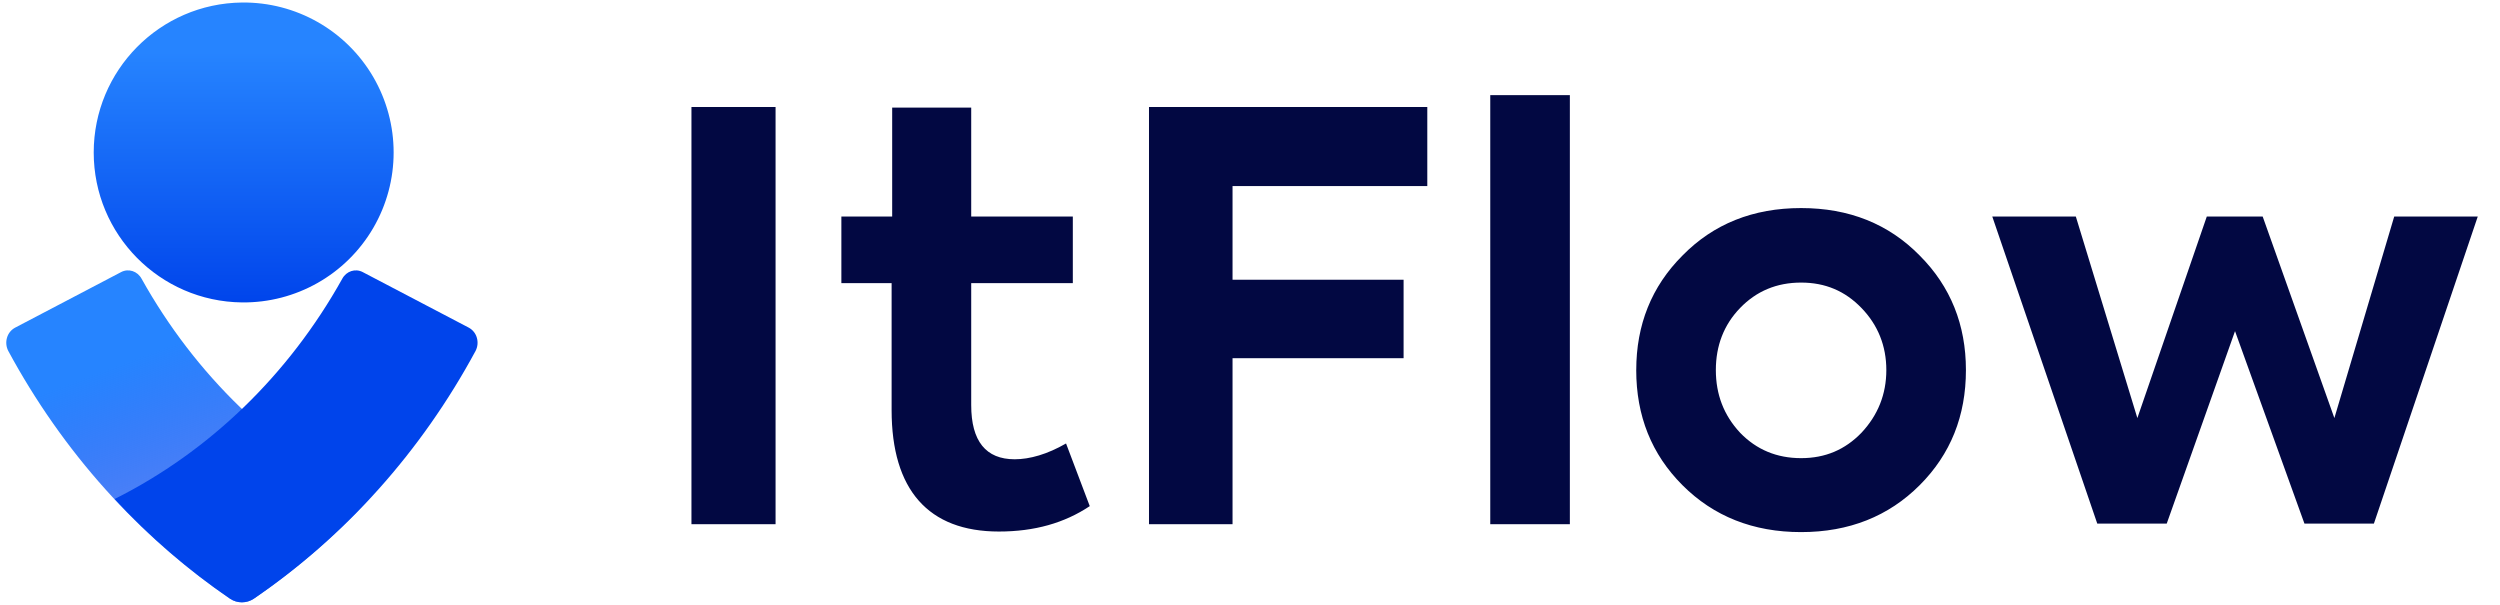
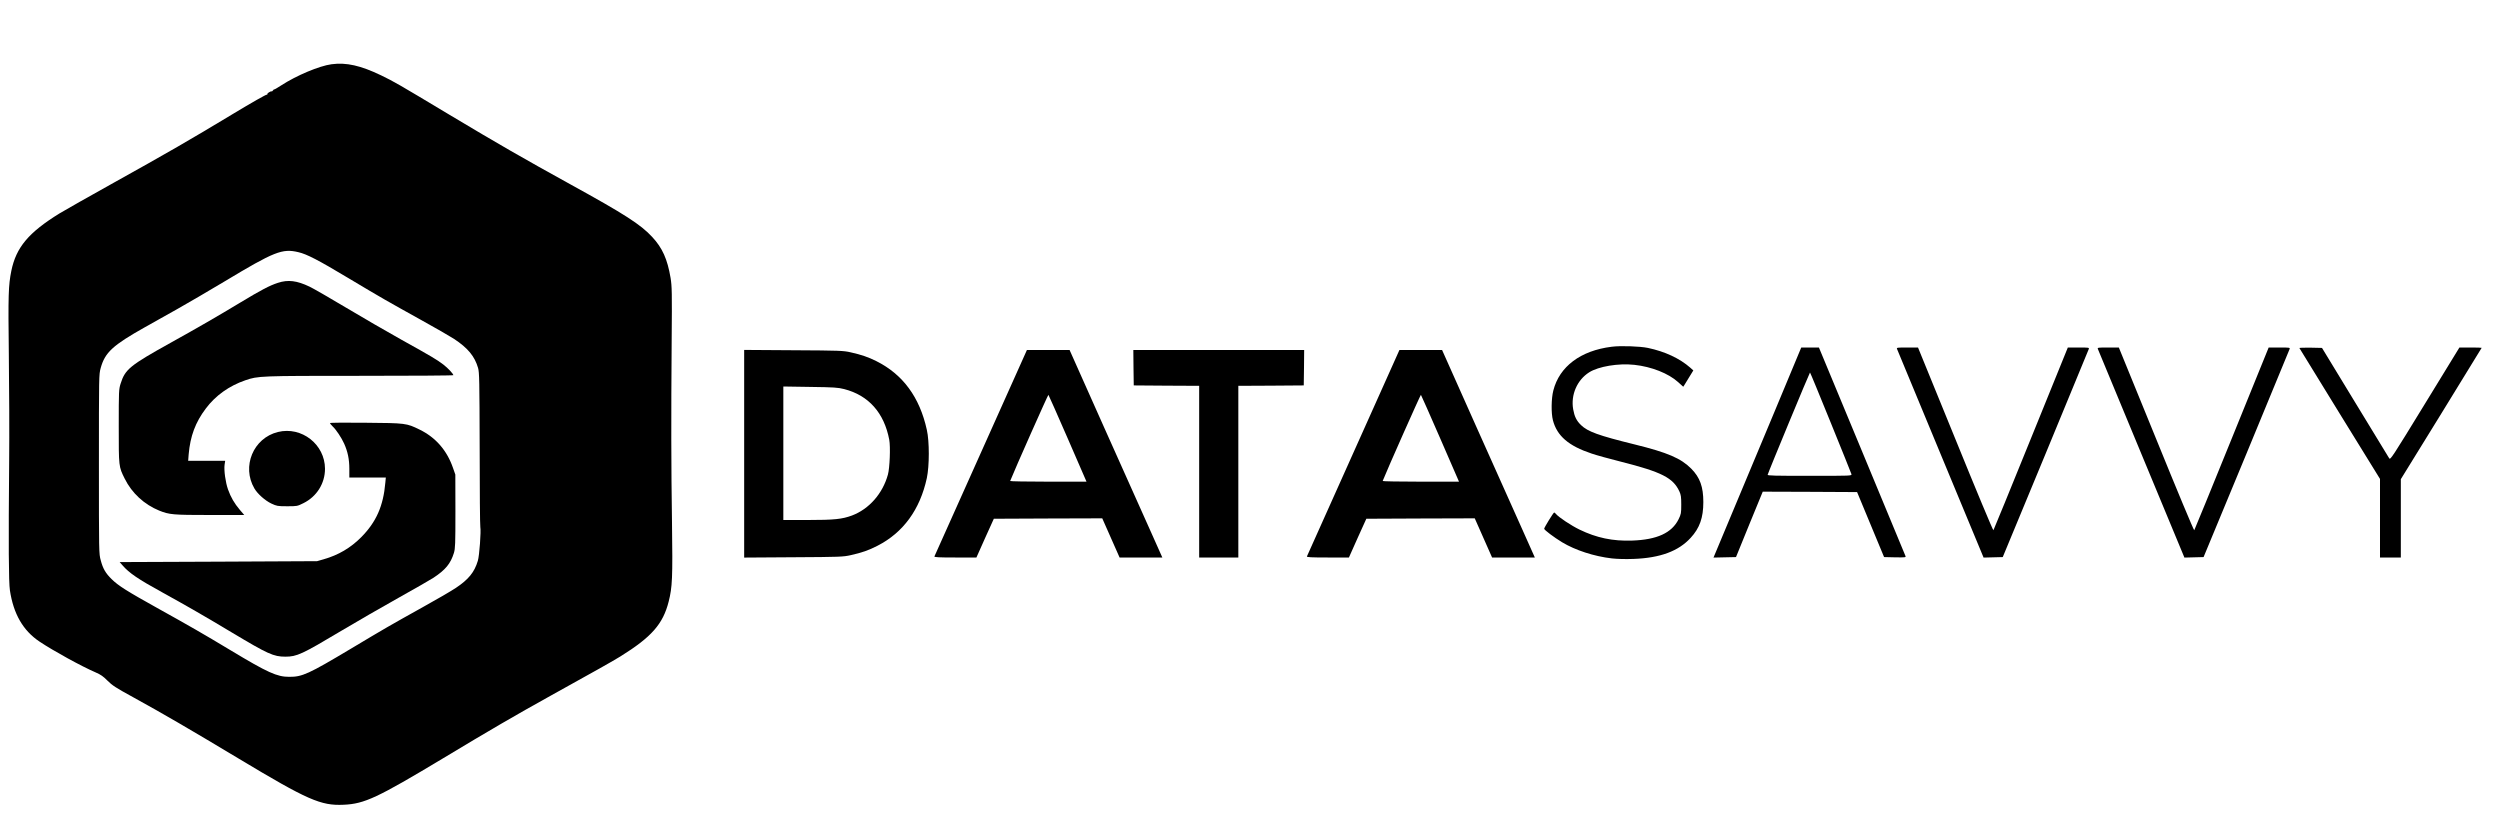
- <svg xmlns="http://www.w3.org/2000/svg" width="124" height="30" fill="none">
-   <path d="M34.296 26V5.308h4.172V26h-4.172zm18.58-4.004 1.176 3.108c-1.26.84-2.744 1.26-4.508 1.26-3.5 0-5.32-2.072-5.32-6.02v-6.3h-2.492V10.74h2.52V5.336h3.92v5.404h5.04v3.304h-5.04v6.048c0 1.792.728 2.688 2.156 2.688.756 0 1.624-.252 2.548-.784zM61.134 26H56.99V5.308h13.804v3.92h-9.66v4.648h8.484v3.892h-8.484V26zM77.865 4.72V26h-3.948V4.72h3.948zm3.293 13.636c0-2.24.755-4.144 2.296-5.684 1.54-1.568 3.5-2.352 5.88-2.352s4.34.784 5.88 2.352c1.54 1.54 2.296 3.444 2.296 5.684 0 2.268-.757 4.172-2.297 5.712s-3.5 2.324-5.88 2.324-4.34-.784-5.88-2.324c-1.54-1.54-2.296-3.444-2.296-5.712zm5.151 3.108c.813.84 1.82 1.26 3.025 1.26 1.203 0 2.183-.42 2.995-1.26.813-.868 1.233-1.904 1.233-3.108 0-1.204-.42-2.24-1.233-3.08-.811-.84-1.791-1.26-2.995-1.26-1.205 0-2.213.42-3.025 1.26-.811.84-1.203 1.876-1.203 3.08 0 1.204.392 2.24 1.204 3.108zm21.16 4.508h-3.444L98.817 10.74h4.144l3.052 9.996 3.444-9.996h2.772l3.556 9.996 2.968-9.996h4.144l-5.152 15.232h-3.444l-3.444-9.548-3.388 9.548z" fill="#020842" />
-   <path d="M12 15A7.438 7.438 0 1 0 12 .125 7.438 7.438 0 0 0 12 15z" fill="url(#site_logo_a)" />
-   <path fill-rule="evenodd" clip-rule="evenodd" d="M11.408 29.694C6.872 26.6 3.1 22.386.41 17.406a.883.883 0 0 1-.063-.654.819.819 0 0 1 .401-.499l5.26-2.758c.367-.192.811-.047 1.016.333 2.659 4.763 6.59 8.567 11.289 10.922a34.21 34.21 0 0 1-5.723 4.944 1.057 1.057 0 0 1-1.183 0z" fill="url(#site_logo_b)" />
-   <path fill-rule="evenodd" clip-rule="evenodd" d="M12.591 29.694c4.536-3.092 8.309-7.307 10.997-12.288a.883.883 0 0 0 .064-.653.82.82 0 0 0-.398-.5l-5.264-2.758c-.367-.192-.811-.047-1.015.333-2.659 4.764-6.59 8.568-11.29 10.922a34.006 34.006 0 0 0 5.723 4.944c.362.241.821.241 1.183 0z" fill="#0044EB" />
-   <defs>
-     <linearGradient id="site_logo_a" x1="12" y1="2.597" x2="12" y2="17.868" gradientUnits="userSpaceOnUse">
-       <stop stop-color="#2684FF" />
-       <stop offset=".82" stop-color="#0044EB" />
-     </linearGradient>
-     <linearGradient id="site_logo_b" x1="7.725" y1="17.406" x2="11.817" y2="28.348" gradientUnits="userSpaceOnUse">
-       <stop stop-color="#2684FF" />
-       <stop offset=".62" stop-color="#0248F3" stop-opacity=".69" />
-     </linearGradient>
-   </defs>
+ <svg xmlns="http://www.w3.org/2000/svg" version="1.0" width="3000pt" height="1000pt" viewBox="0 0 3000 1000" preserveAspectRatio="xMidYMid meet">
+   <g transform="translate(0,1000) scale(0.1,-0.1)" fill="#000000" stroke="none">
+     <path d="M3978 9229 c-148 -20 -421 -135 -604 -254 -46 -30 -84 -52 -84 -48 0 4 -7 -2 -15 -13 -8 -10 -15 -15 -15 -11 0 5 -13 0 -29 -9 -17 -10 -27 -22 -24 -27 3 -6 1 -7 -5 -3 -7 4 -183 -96 -400 -227 -523 -316 -801 -476 -1434 -828 -295 -164 -589 -331 -654 -370 -370 -229 -520 -406 -578 -689 -35 -175 -39 -283 -30 -1010 5 -388 7 -959 4 -1270 -9 -1008 -6 -1456 9 -1555 43 -283 158 -482 355 -614 164 -110 506 -298 676 -371 58 -25 90 -47 140 -98 57 -57 96 -83 310 -200 339 -186 680 -384 1264 -735 829 -498 986 -567 1260 -554 251 11 403 83 1194 558 568 342 855 509 1287 749 533 295 755 420 840 473 373 232 511 388 579 658 44 174 49 282 40 944 -10 690 -11 1251 -4 2185 5 591 3 654 -13 755 -38 225 -98 360 -221 492 -139 150 -328 271 -976 628 -557 307 -881 493 -1460 840 -627 376 -655 392 -815 470 -247 119 -420 158 -597 134z m-398 -2255 c101 -23 238 -94 600 -311 408 -244 462 -274 865 -498 176 -97 358 -202 404 -232 166 -110 247 -208 288 -349 15 -54 17 -140 19 -969 0 -500 4 -923 8 -940 10 -47 -11 -344 -30 -405 -41 -137 -112 -224 -264 -325 -52 -35 -230 -139 -395 -230 -402 -224 -454 -254 -865 -500 -509 -304 -583 -338 -740 -337 -146 0 -256 50 -700 317 -332 200 -509 301 -885 510 -361 201 -465 266 -545 345 -72 70 -105 126 -131 226 -22 78 -22 88 -22 1154 0 1065 0 1076 21 1153 52 188 144 273 532 491 91 51 264 149 385 216 121 68 378 218 570 333 597 359 692 397 885 351z" />
+     <path d="M3335 6606 c-99 -32 -202 -86 -452 -237 -294 -177 -483 -286 -833 -481 -493 -274 -549 -320 -603 -493 -21 -68 -22 -84 -22 -510 0 -490 -1 -483 72 -630 86 -173 234 -309 413 -382 122 -49 165 -53 608 -53 l413 0 -54 63 c-65 77 -107 149 -141 244 -30 85 -50 229 -41 296 l7 47 -222 0 -222 0 6 78 c19 218 81 385 206 550 117 156 280 272 475 339 152 52 172 53 1378 53 614 0 1117 3 1117 8 0 16 -64 84 -118 126 -79 60 -142 98 -504 299 -174 97 -476 272 -670 388 -194 116 -389 228 -433 249 -153 73 -258 86 -380 46z" />
+     <path d="M3960 4923 c0 -5 14 -22 31 -39 43 -40 106 -135 139 -208 43 -96 62 -187 62 -302 l0 -104 219 0 219 0 -6 -62 c-24 -280 -109 -472 -289 -654 -127 -128 -274 -215 -450 -265 l-80 -23 -1184 -6 -1185 -5 35 -40 c79 -91 185 -164 479 -325 295 -163 516 -290 824 -475 443 -265 508 -295 651 -295 137 0 198 28 672 311 184 110 492 287 685 395 193 108 382 216 420 241 144 95 205 169 245 298 16 54 18 101 18 500 l-1 440 -28 80 c-73 211 -208 366 -401 460 -157 77 -165 78 -647 82 -243 3 -428 1 -428 -4z" />
+     <path d="M3335 4816 c-296 -73 -437 -414 -282 -678 38 -65 128 -145 204 -181 65 -30 74 -32 189 -32 118 0 121 0 195 37 160 79 259 237 259 413 -1 293 -281 511 -565 441z" />
+     <path d="M19340 5839 c-372 -46 -627 -237 -700 -525 -25 -96 -27 -273 -5 -357 49 -188 188 -308 465 -400 58 -20 215 -63 350 -97 490 -124 628 -194 703 -358 18 -39 22 -65 22 -157 0 -104 -2 -114 -32 -176 -81 -164 -259 -246 -558 -256 -233 -8 -427 33 -631 132 -101 49 -250 148 -283 188 -7 9 -17 17 -21 17 -9 0 -120 -181 -120 -195 1 -15 118 -103 215 -162 160 -96 383 -169 598 -194 63 -7 163 -10 262 -6 318 12 537 93 683 253 108 117 152 241 152 429 0 183 -40 294 -144 400 -124 125 -283 194 -681 292 -434 107 -561 153 -643 232 -54 52 -79 104 -94 190 -30 173 47 351 192 443 112 71 351 111 542 90 206 -22 410 -103 525 -207 l62 -56 15 23 c8 13 35 57 60 98 l46 75 -37 33 c-126 111 -304 194 -508 237 -96 20 -331 28 -435 14z" />
+     <path d="M21293 5057 c-178 -424 -415 -991 -527 -1260 l-204 -488 135 3 135 3 160 393 161 392 566 -2 566 -3 162 -390 162 -390 131 -3 c123 -2 132 -1 126 15 -4 10 -239 577 -523 1261 l-516 1242 -106 0 -106 0 -322 -773z m675 -127 c134 -329 246 -608 249 -619 5 -21 5 -21 -502 -21 -420 0 -506 2 -503 13 6 28 503 1227 508 1227 3 0 114 -270 248 -600z" />
+     <path d="M22764 5813 c4 -10 239 -577 523 -1261 l516 -1243 115 3 115 3 514 1240 c282 682 516 1248 519 1258 5 16 -5 17 -123 17 l-129 0 -443 -1092 c-244 -601 -446 -1097 -450 -1101 -5 -4 -210 487 -456 1093 l-449 1100 -129 0 c-119 0 -129 -1 -123 -17z" />
+     <path d="M25174 5813 c4 -10 239 -577 523 -1261 l516 -1243 115 3 115 3 514 1240 c282 682 516 1248 519 1258 5 16 -5 17 -123 17 l-129 0 -443 -1092 c-244 -601 -446 -1097 -450 -1101 -5 -4 -210 487 -456 1093 l-449 1100 -129 0 c-119 0 -129 -1 -123 -17z" />
+     <path d="M27593 5823 c2 -4 221 -360 485 -789 l482 -781 0 -472 0 -471 125 0 125 0 0 470 0 470 485 786 c267 433 485 788 485 790 0 2 -60 4 -133 4 l-134 0 -414 -676 c-400 -653 -414 -675 -429 -653 -8 12 -193 315 -410 673 l-396 651 -138 3 c-76 1 -136 -1 -133 -5z" />
+     <path d="M8930 4555 l0 -1246 593 4 c557 3 597 5 685 25 135 30 215 58 322 113 309 158 510 434 592 812 31 146 32 438 0 579 -86 392 -288 666 -607 825 -94 47 -180 77 -307 105 -87 20 -129 22 -685 25 l-593 4 0 -1246z m1200 776 c293 -75 480 -285 541 -608 16 -84 6 -339 -16 -418 -63 -228 -225 -413 -431 -491 -119 -44 -212 -54 -530 -54 l-294 0 0 801 0 801 323 -5 c288 -4 331 -7 407 -26z" />
+     <path d="M12311 5773 c-18 -39 -1092 -2435 -1098 -2450 -4 -10 50 -13 249 -13 l255 0 104 233 105 232 651 3 650 2 104 -235 104 -235 257 0 256 0 -142 318 c-78 174 -329 734 -557 1244 l-414 928 -256 0 -256 0 -12 -27z m502 -1035 l225 -518 -460 0 c-253 0 -458 4 -456 8 51 130 455 1039 459 1034 4 -4 108 -240 232 -524z" />
+     <path d="M13602 5588 l3 -213 393 -3 392 -2 0 -1030 0 -1030 235 0 235 0 0 1030 0 1030 393 2 392 3 3 213 2 212 -1025 0 -1025 0 2 -212z" />
+     <path d="M16781 5773 c-18 -39 -1092 -2435 -1098 -2450 -4 -10 50 -13 249 -13 l255 0 104 233 105 232 651 3 650 2 104 -235 104 -235 257 0 256 0 -142 318 c-78 174 -329 734 -557 1244 l-414 928 -256 0 -256 0 -12 -27z m502 -1035 l225 -518 -460 0 c-253 0 -458 4 -456 8 51 130 455 1039 459 1034 4 -4 108 -240 232 -524z" />
+   </g>
</svg>
